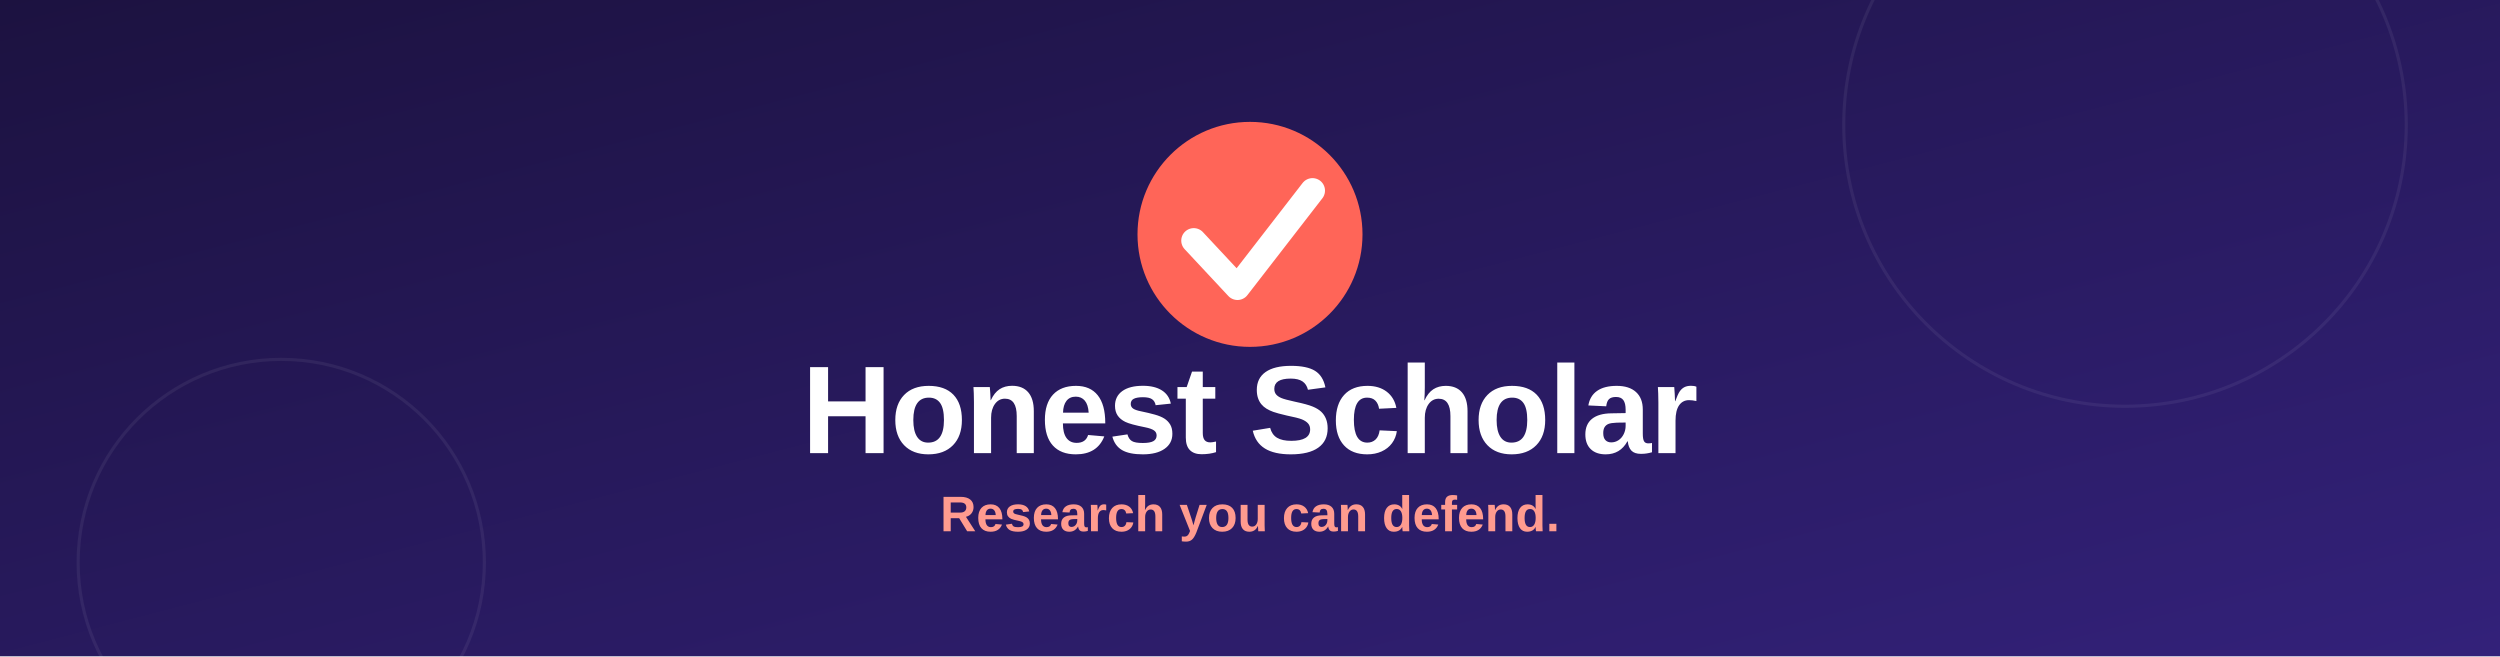
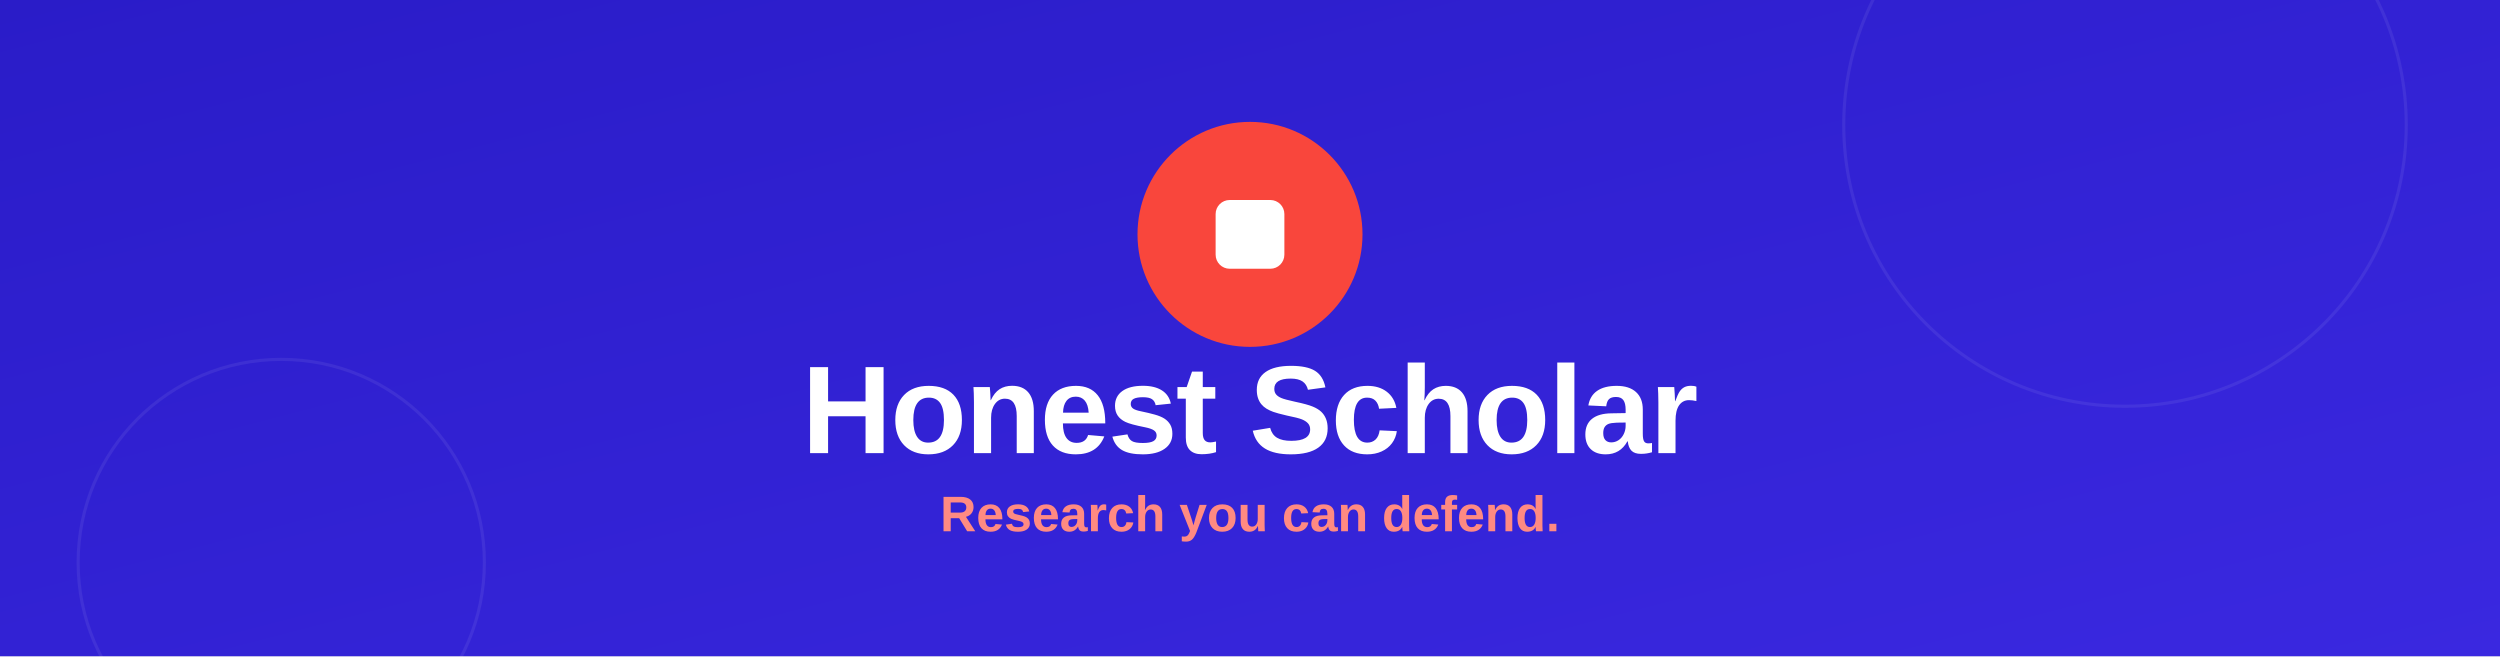
<svg xmlns="http://www.w3.org/2000/svg" width="1600" height="420" viewBox="0 0 1600 420">
  <defs>
    <linearGradient id="bg" x1="0%" y1="0%" x2="100%" y2="100%">
-       <stop offset="0%" stop-color="#1c1240" />
-       <stop offset="100%" stop-color="#33217a" />
+       <stop offset="0%" stop-color="#2a1cc8" />
+       <stop offset="100%" stop-color="#3a28e0" />
    </linearGradient>
  </defs>
  <rect width="1600" height="420" fill="url(#bg)" />
-   <circle cx="1360" cy="80" r="180" fill="none" stroke="#ffffff" stroke-opacity="0.06" stroke-width="2" />
-   <circle cx="180" cy="360" r="130" fill="none" stroke="#ffffff" stroke-opacity="0.06" stroke-width="2" />
-   <circle cx="800" cy="150" r="72" fill="#ff6558" />
-   <path d="M764 154 L792 184 L840 122" fill="none" stroke="#ffffff" stroke-width="16" stroke-linecap="round" stroke-linejoin="round" />
+   <circle cx="1360" cy="80" r="180" fill="none" stroke="#ffffff" stroke-opacity="0.07" stroke-width="2" />
+   <circle cx="180" cy="360" r="130" fill="none" stroke="#ffffff" stroke-opacity="0.07" stroke-width="2" />
+   <circle cx="800" cy="150" r="72" fill="#f9463c" />
+   <rect x="778" y="128" width="44" height="44" rx="9" fill="#ffffff" />
  <text x="800" y="290" font-family="Arial, Helvetica, sans-serif" font-weight="700" font-size="80" fill="#ffffff" text-anchor="middle" letter-spacing="-1">Honest Scholar</text>
-   <text x="800" y="340" font-family="Arial, Helvetica, sans-serif" font-weight="600" font-size="32" fill="#ff9b8f" text-anchor="middle">Research you can defend.</text>
+   <text x="800" y="340" font-family="Arial, Helvetica, sans-serif" font-weight="600" font-size="32" fill="#ff8a82" text-anchor="middle">Research you can defend.</text>
</svg>
